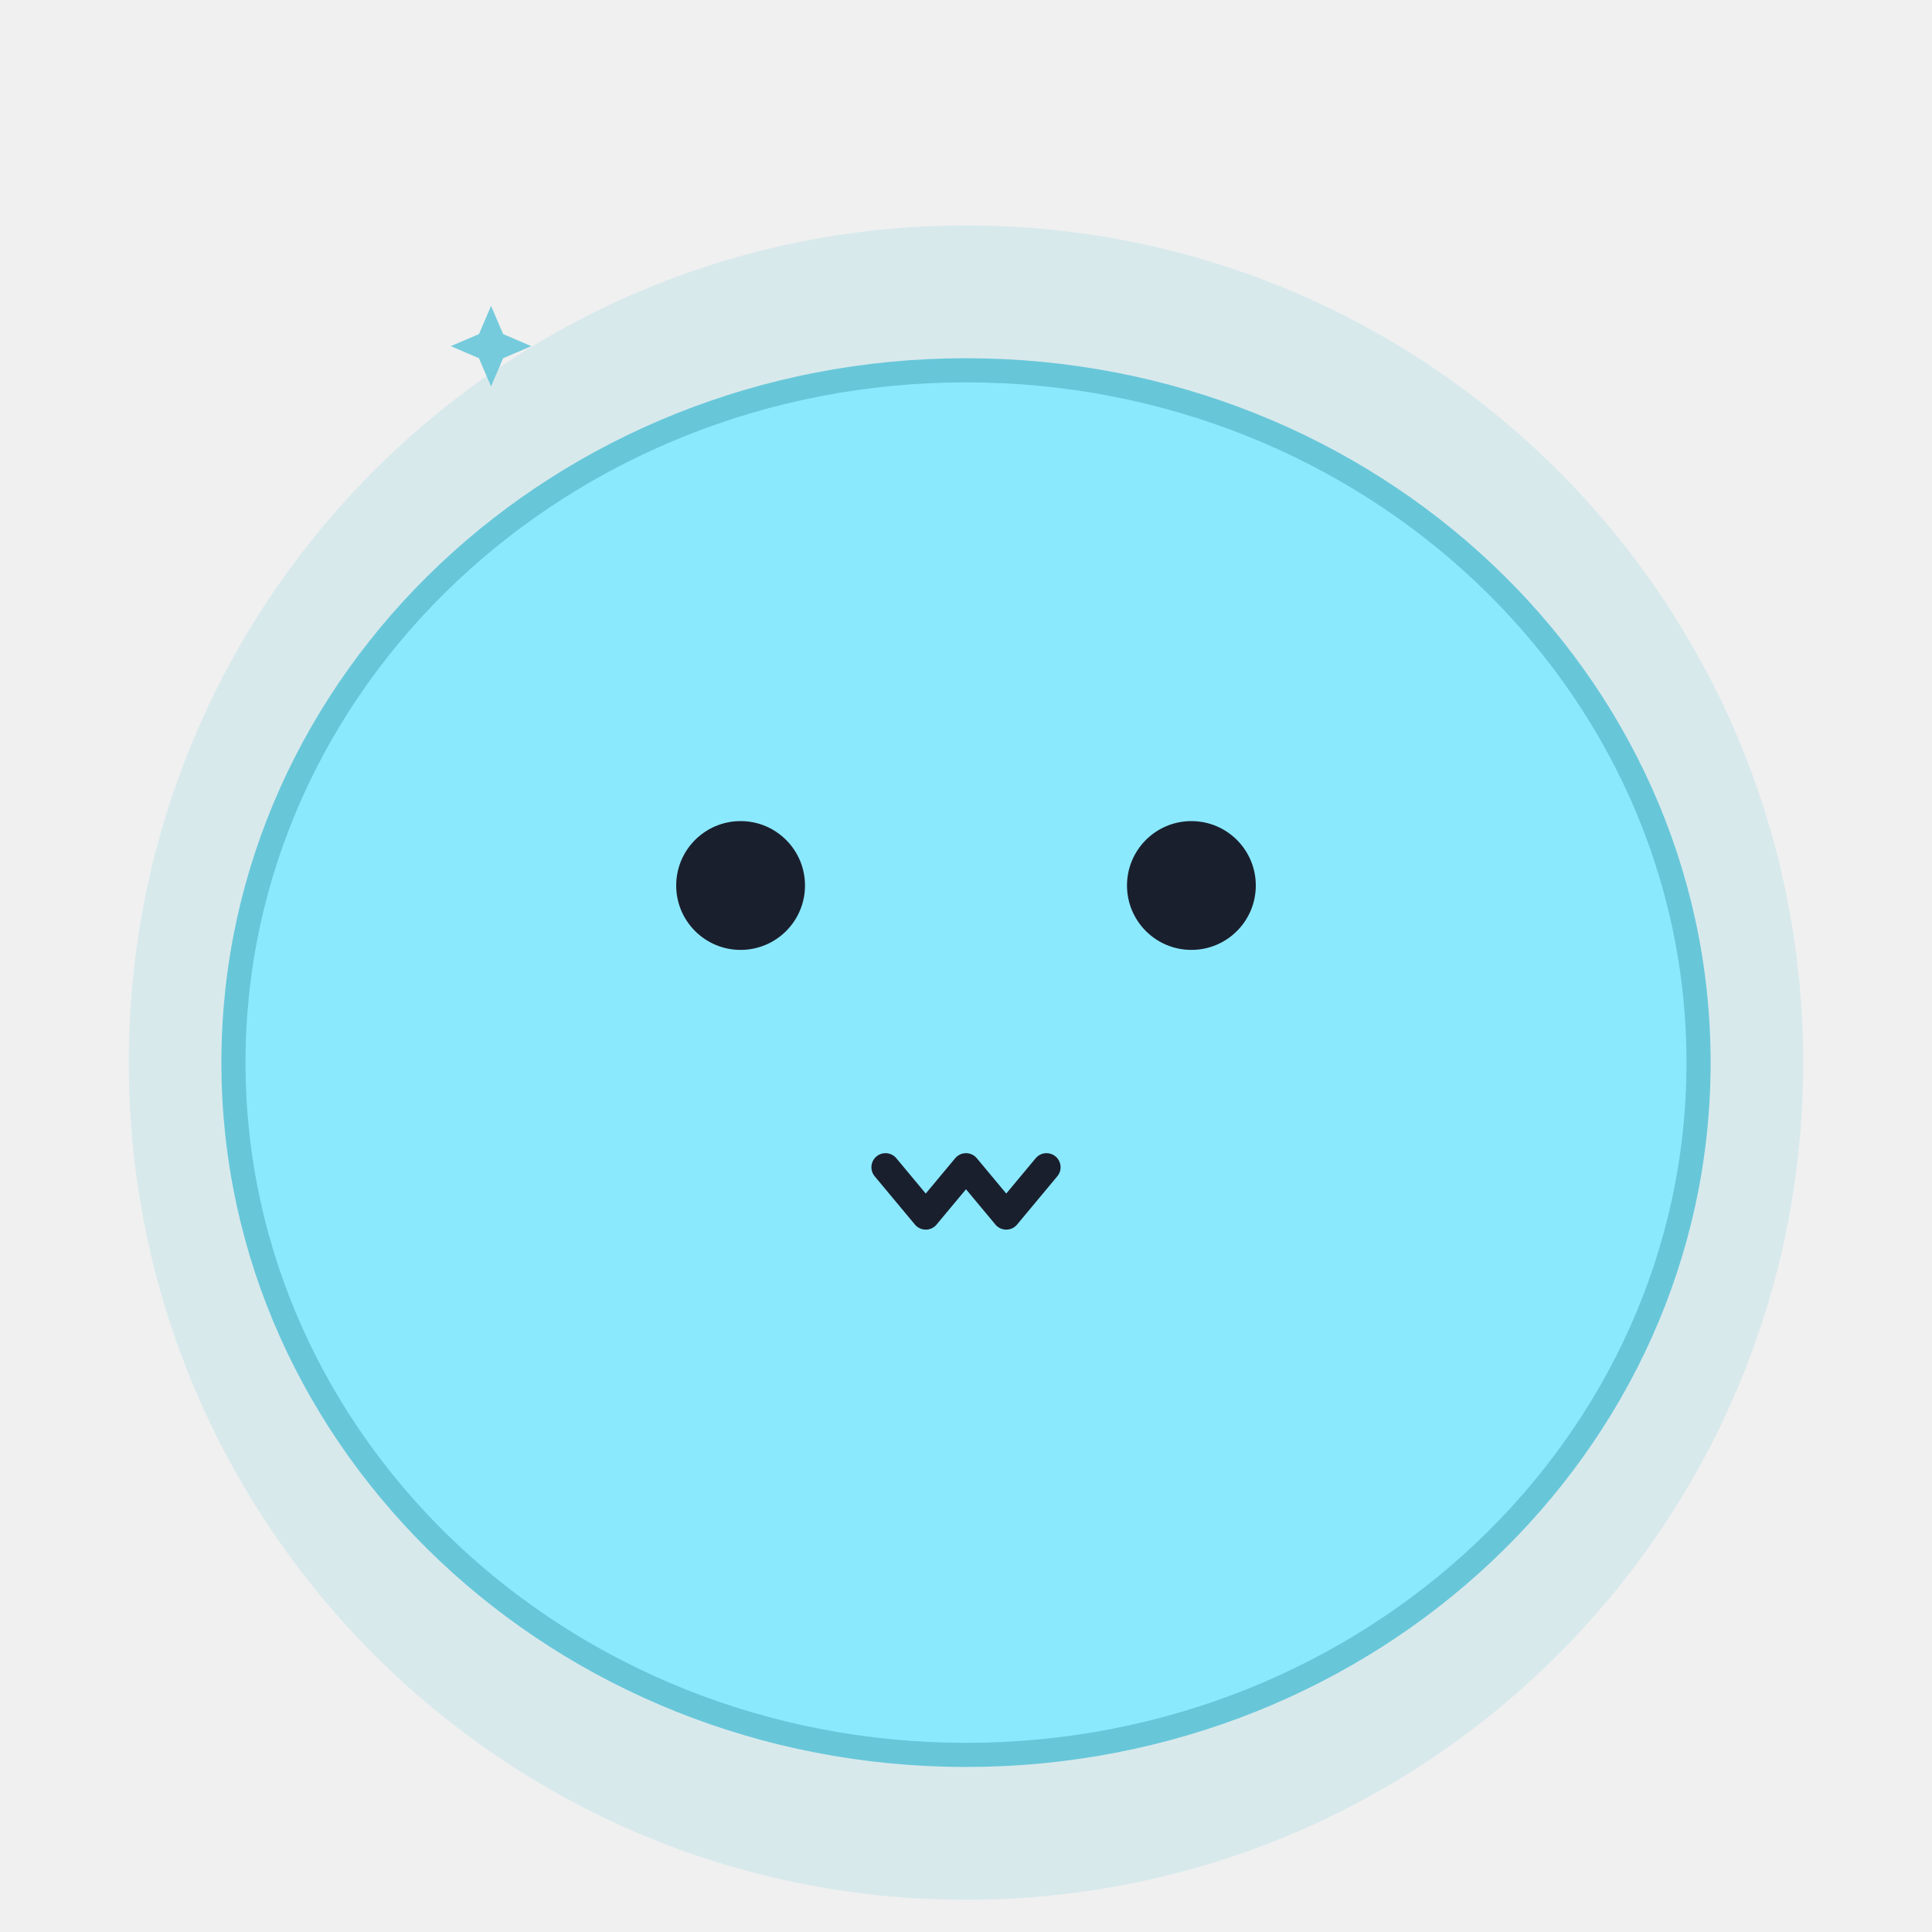
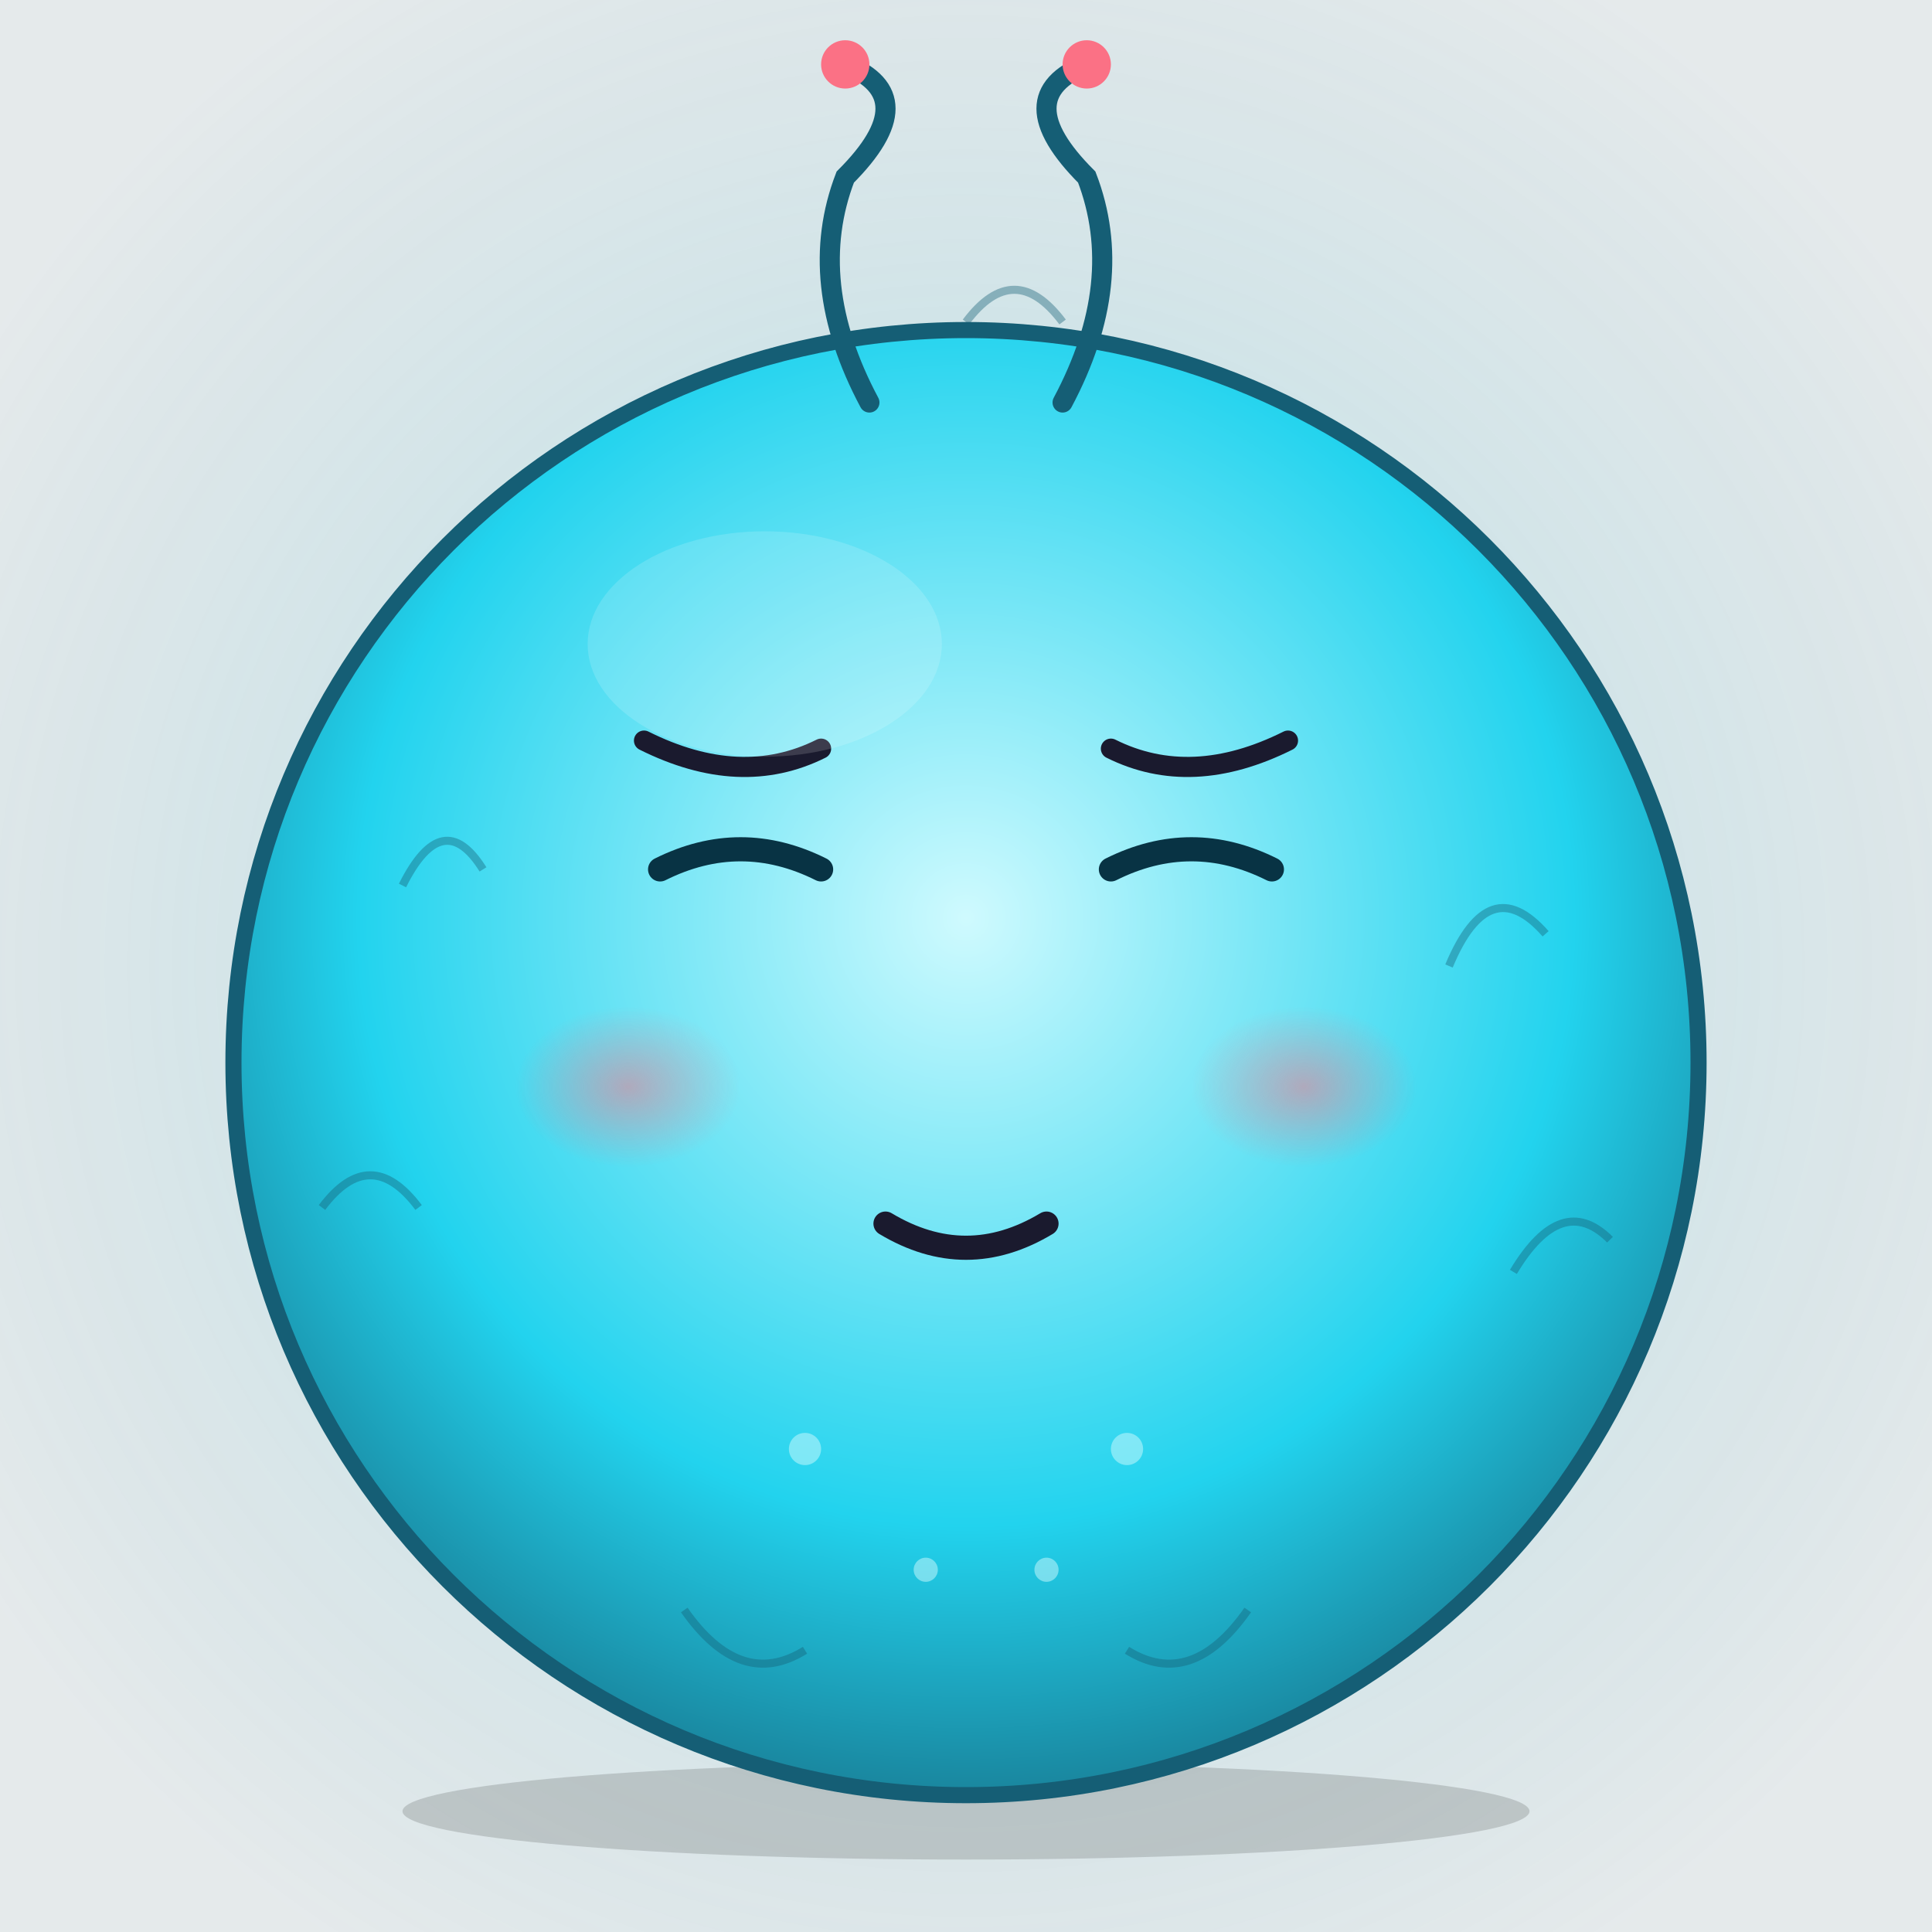
- <svg xmlns="http://www.w3.org/2000/svg" viewBox="0 0 240 240" width="240" height="240" role="img" aria-label="nomi the Lumming (embarrassed)">
-   <circle cx="120" cy="132" r="104" fill="#67c7d9" opacity="0.18" />
-   <ellipse cx="120" cy="132" rx="91" ry="86" fill="#8be9fd" stroke="#67c7d9" stroke-width="3" />
-   <g transform="translate(61,43)" fill="#67c7d9" opacity="0.9">
-     <path d="M0,-5 L1.5,-1.5 L5,0 L1.5,1.5 L0,5 L-1.5,1.5 L-5,0 L-1.5,-1.5 Z" />
+ <svg xmlns="http://www.w3.org/2000/svg" viewBox="0 0 240 240" width="240" height="240" role="img" aria-label="Nori the Lumming (embarrassed)">
+   <defs>
+     <radialGradient id="bg-nori-embarrassed" cx="50%" cy="50%" r="60%">
+       <stop offset="0%" stop-color="#22d3ee" stop-opacity="0.255" />
+       <stop offset="100%" stop-color="#0e7490" stop-opacity="0.05" />
+     </radialGradient>
+     <radialGradient id="fur-nori-embarrassed" cx="50%" cy="40%" r="70%">
+       <stop offset="0%" stop-color="#cffafe" />
+       <stop offset="60%" stop-color="#22d3ee" />
+       <stop offset="100%" stop-color="#155e75" />
+     </radialGradient>
+     <radialGradient id="cheek-nori-embarrassed" cx="50%" cy="50%" r="50%">
+       <stop offset="0%" stop-color="#fb7185" stop-opacity="0.5" />
+       <stop offset="100%" stop-color="#fb7185" stop-opacity="0" />
+     </radialGradient>
+   </defs>
+   <rect width="240" height="240" fill="url(#bg-nori-embarrassed)" />
+   <ellipse cx="120" cy="225" rx="70" ry="6" fill="#000" opacity="0.15" />
+   <circle cx="120" cy="132" r="91" fill="url(#fur-nori-embarrassed)" stroke="#155e75" stroke-width="2" />
+   <g opacity="0.4" stroke="#155e75" stroke-width="1" fill="none">
+     <path d="M50,110 Q55,100 60,108" />
+     <path d="M180,120 Q185,108 192,116" />
+     <path d="M40,150 Q46,142 52,150" />
+     <path d="M188,158 Q194,148 200,154" />
+     <path d="M120,40 Q126,32 132,40" />
+     <path d="M85,200 Q92,210 100,205" />
+     <path d="M155,200 Q148,210 140,205" />
  </g>
-   <circle cx="92" cy="110" r="8" fill="#1a1f2e" />
-   <circle cx="148" cy="110" r="8" fill="#1a1f2e" />
-   <path d="M110,145 L115,151 L120,145 L125,151 L130,145" stroke="#1a1f2e" stroke-width="3.5" fill="none" stroke-linecap="round" stroke-linejoin="round" />
+   <path d="M108,50 Q100,35 105,22 Q115,12 105,8" stroke="#155e75" stroke-width="2.5" fill="none" stroke-linecap="round" />
+   <path d="M132,50 Q140,35 135,22 Q125,12 135,8" stroke="#155e75" stroke-width="2.5" fill="none" stroke-linecap="round" />
+   <circle cx="105" cy="8" r="3" fill="#fb7185" />
+   <circle cx="135" cy="8" r="3" fill="#fb7185" />
+   <ellipse cx="78" cy="135" rx="14" ry="10" fill="url(#cheek-nori-embarrassed)" />
+   <ellipse cx="162" cy="135" rx="14" ry="10" fill="url(#cheek-nori-embarrassed)" />
+   <path d="M82,108 Q92,103 102,108" stroke="#083344" stroke-width="3" fill="none" stroke-linecap="round" />
+   <path d="M138,108 Q148,103 158,108" stroke="#083344" stroke-width="3" fill="none" stroke-linecap="round" />
+   <path d="M80,92 Q92,98 102,93" stroke="#1a1a2e" stroke-width="2.5" fill="none" stroke-linecap="round" />
+   <path d="M138,93 Q148,98 160,92" stroke="#1a1a2e" stroke-width="2.5" fill="none" stroke-linecap="round" />
+   <path d="M110,152 Q120,158 130,152" stroke="#1a1a2e" stroke-width="3" fill="none" stroke-linecap="round" />
+   <g opacity="0.5" fill="#cffafe">
+     <circle cx="100" cy="180" r="2" />
+     <circle cx="140" cy="180" r="2" />
+     <circle cx="115" cy="195" r="1.5" />
+     <circle cx="130" cy="195" r="1.5" />
+   </g>
+   <ellipse cx="95" cy="80" rx="22" ry="14" fill="#fff" opacity="0.15" />
</svg>
